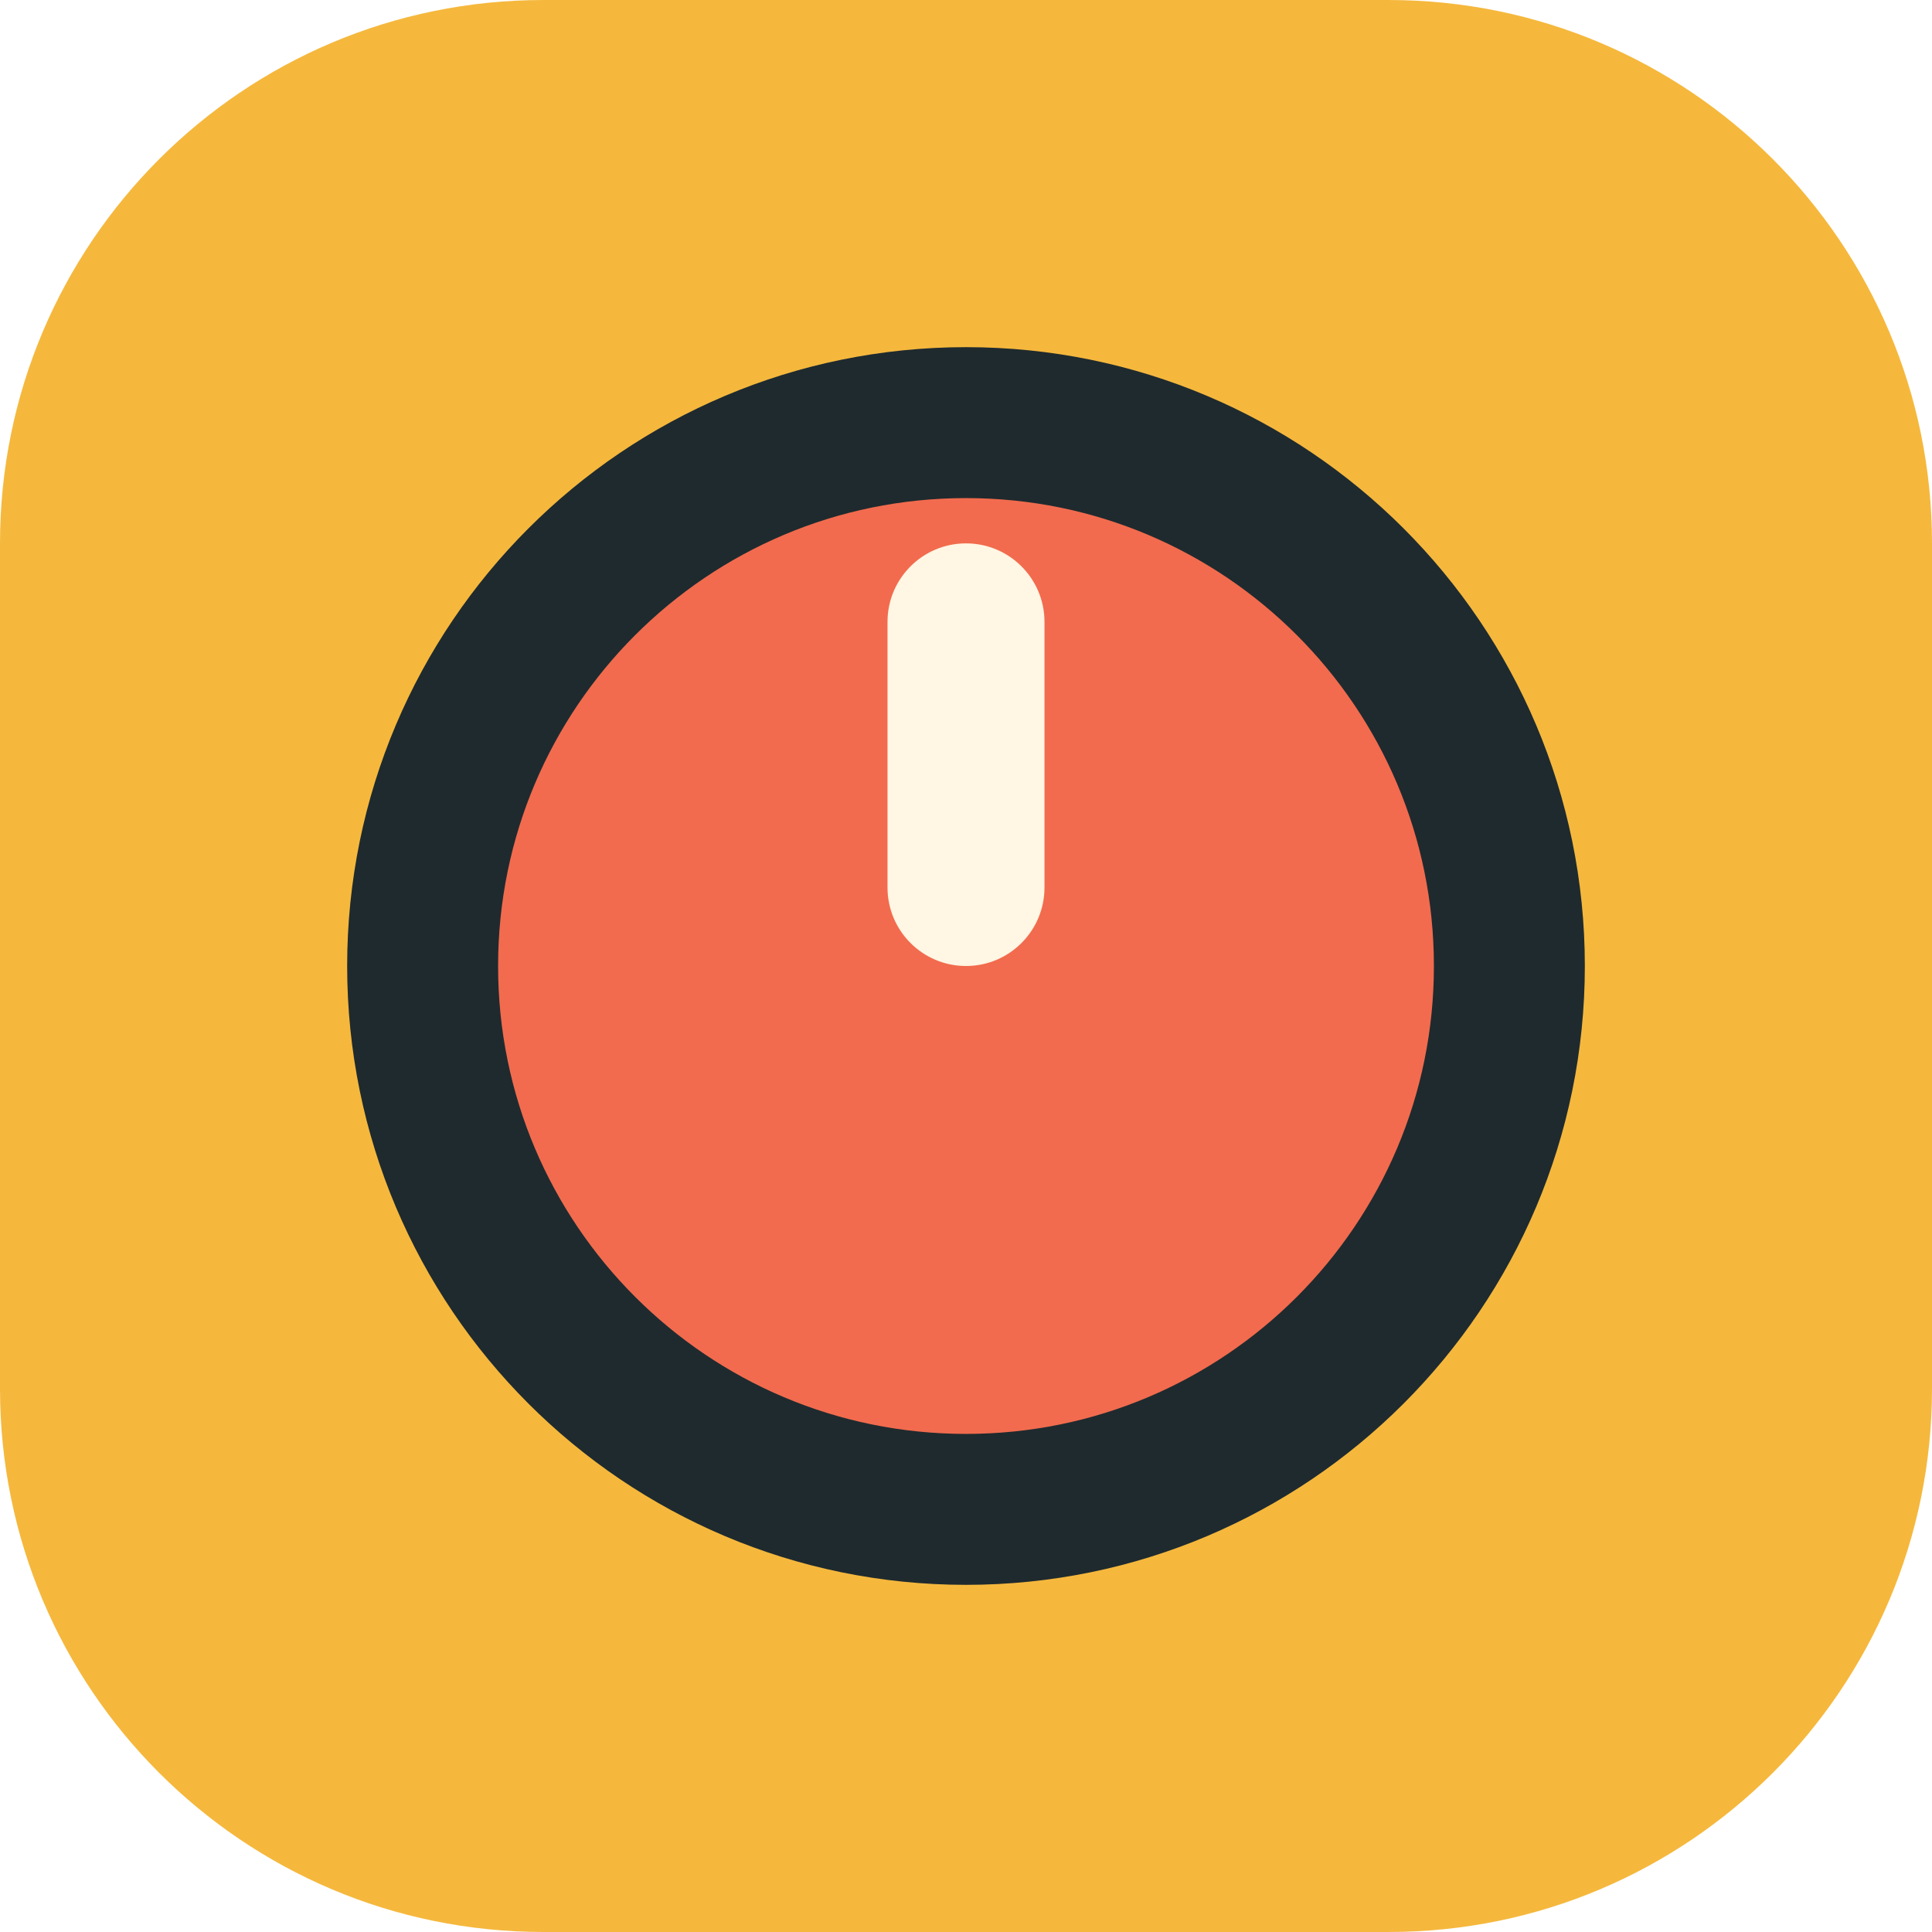
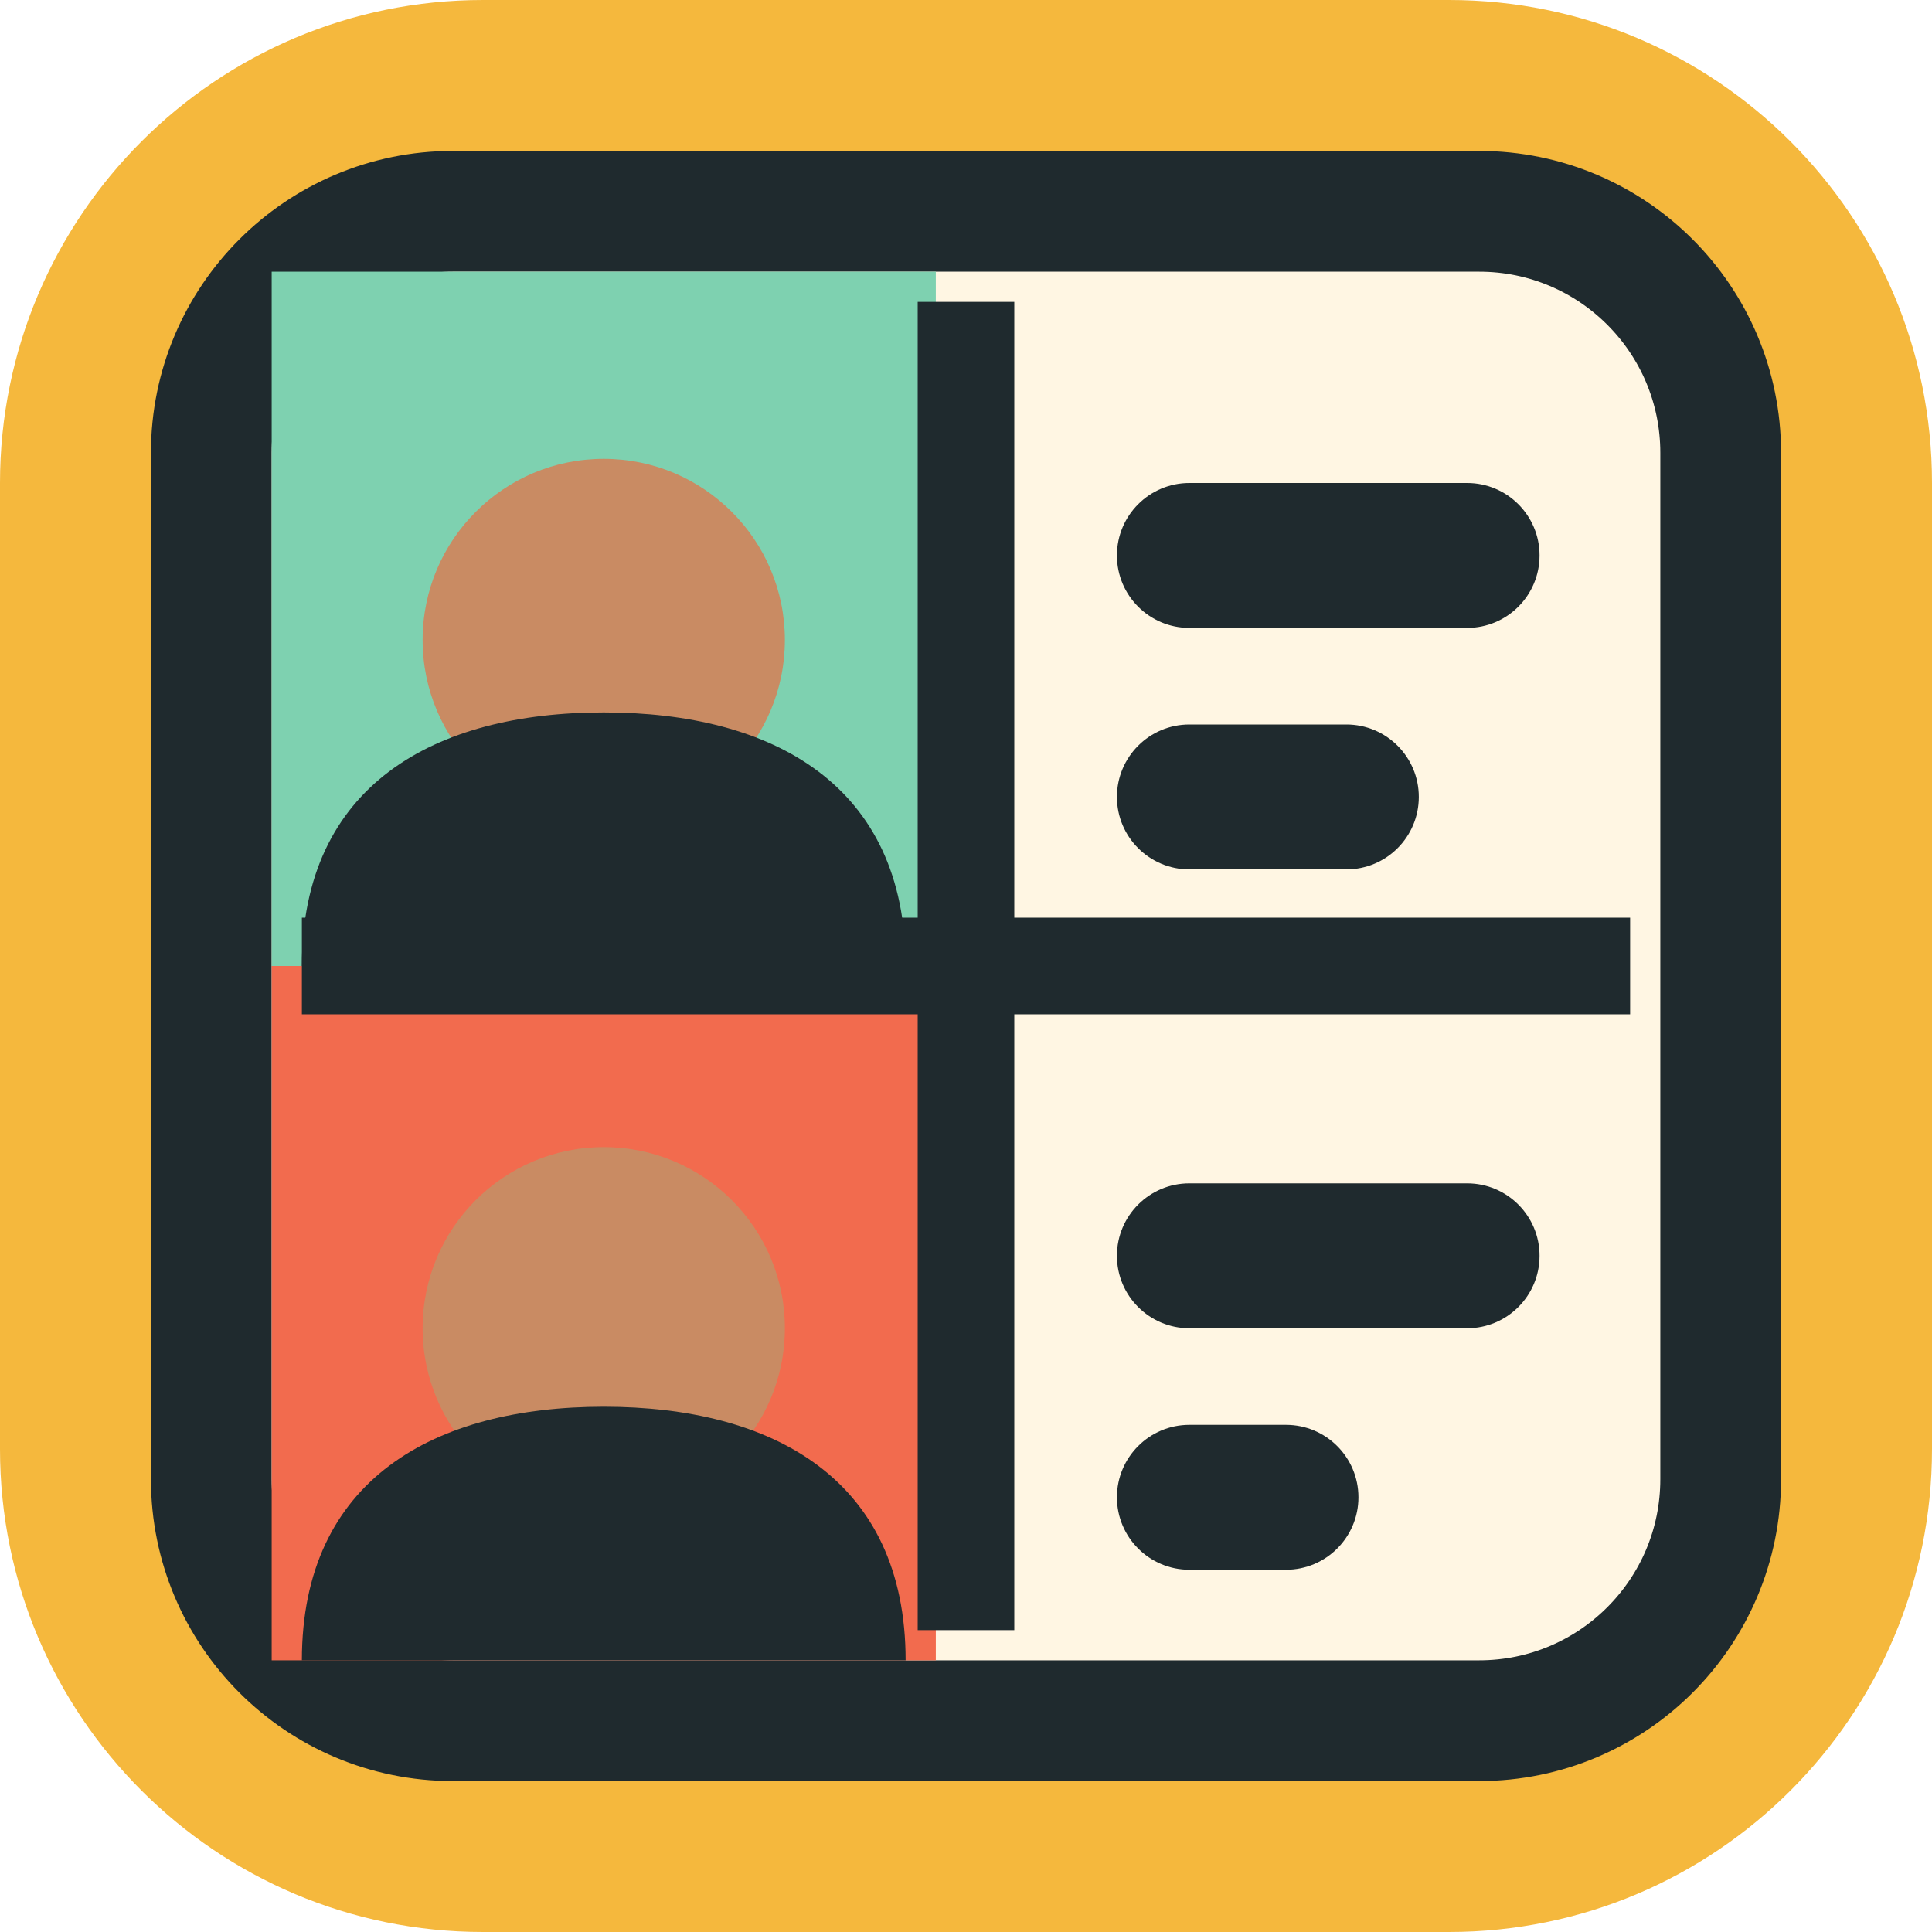
<svg xmlns="http://www.w3.org/2000/svg" viewBox="0 0 32 32">
-   <rect width="32" height="32" rx="9" fill="#F5B83D" />
-   <circle cx="16" cy="16" r="9" fill="#F26B4E" stroke="#1F2A2E" stroke-width="2.5" />
-   <rect x="14.7" y="9" width="2.6" height="7" rx="1.3" fill="#FFF6E3" />
+   <rect width="32" height="32" rx="8" fill="#F5B83D" />
+   <rect x="3.5" y="3.5" width="25" height="25" rx="4" fill="#FFF6E3" stroke="#1F2A2E" stroke-width="2" />
+   <rect x="4.5" y="4.5" width="11" height="11.5" fill="#7ED1B0" />
+   <rect x="4.5" y="16" width="11" height="11.5" fill="#F26B4E" />
+   <path d="M5 16h22M16 5v22" stroke="#1F2A2E" stroke-width="1.6" />
+   <circle cx="10" cy="10.6" r="3" fill="#C98B63" />
+   <path d="M5 16c0-3 2.2-4.2 5-4.2s5 1.2 5 4.2z" fill="#1F2A2E" />
+   <circle cx="10" cy="22" r="3" fill="#C98B63" />
+   <path d="M5 27.5c0-3 2.2-4.2 5-4.2s5 1.2 5 4.2z" fill="#1F2A2E" />
+   <rect x="18.5" y="8" width="7" height="2.4" rx="1.2" fill="#1F2A2E" />
+   <rect x="18.5" y="12" width="5" height="2.4" rx="1.2" fill="#1F2A2E" />
+   <rect x="18.5" y="19.6" width="7" height="2.4" rx="1.2" fill="#1F2A2E" />
+   <rect x="18.5" y="23.6" width="4" height="2.4" rx="1.2" fill="#1F2A2E" />
</svg>
